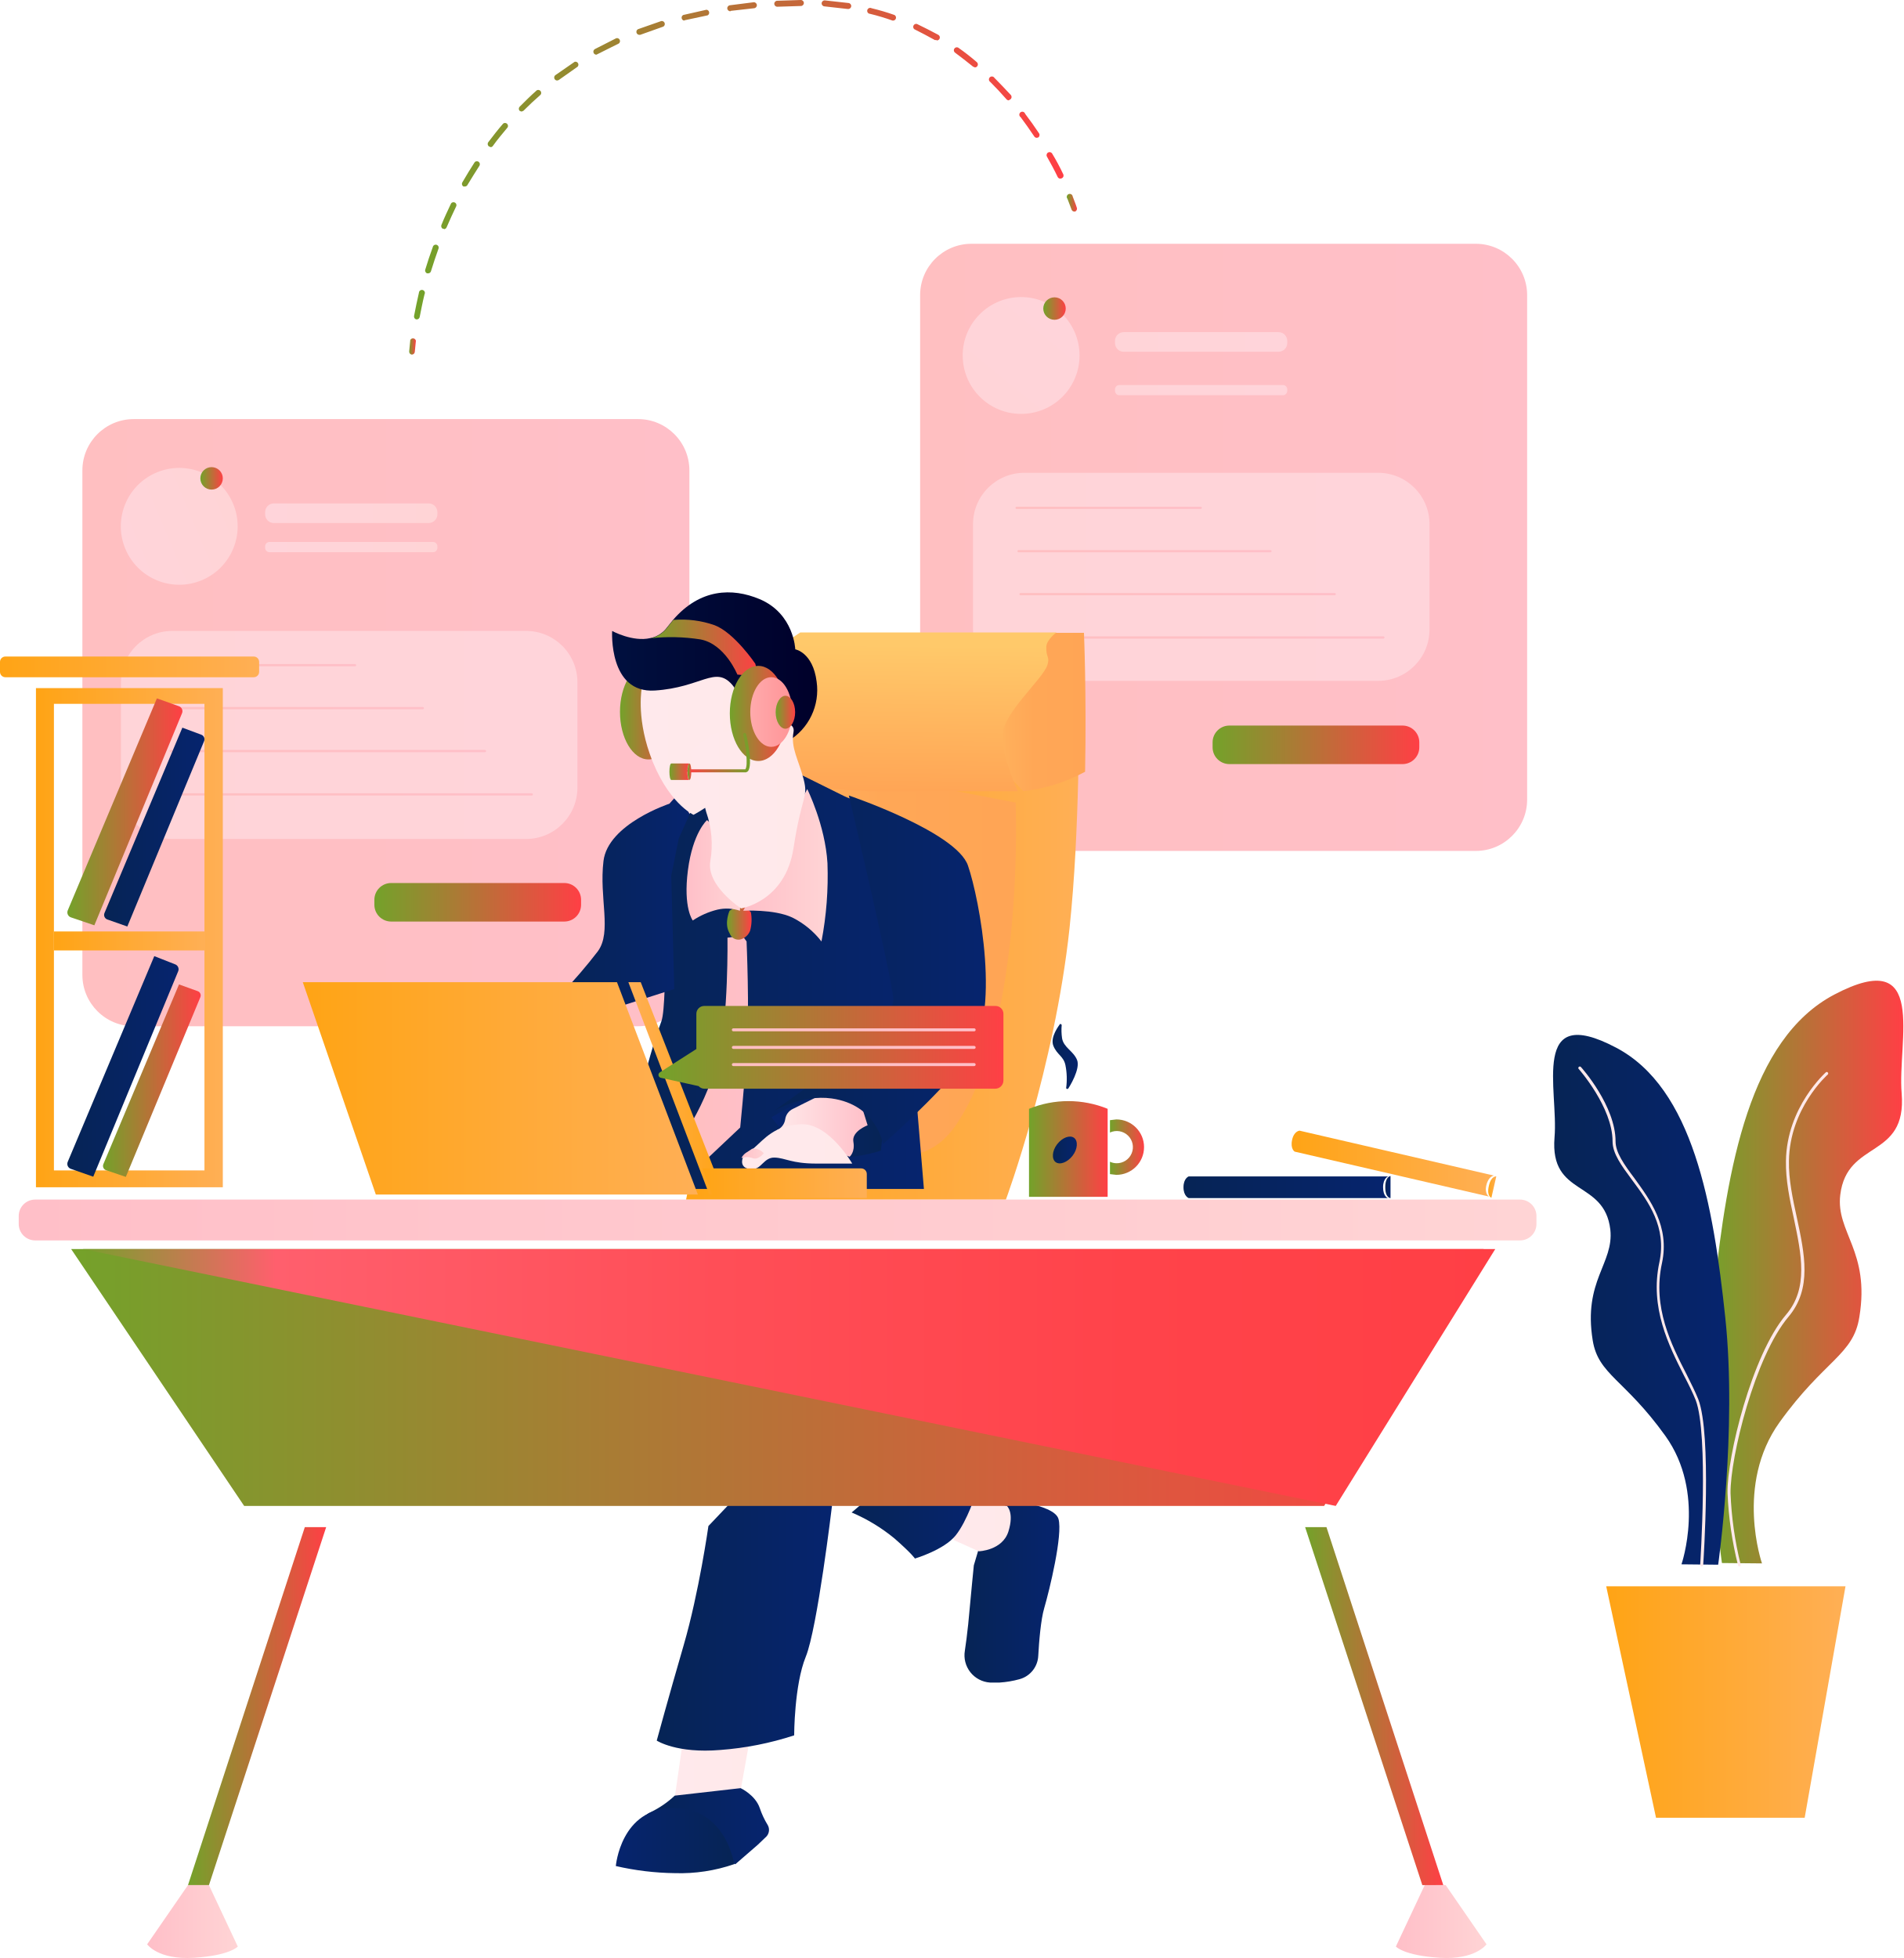
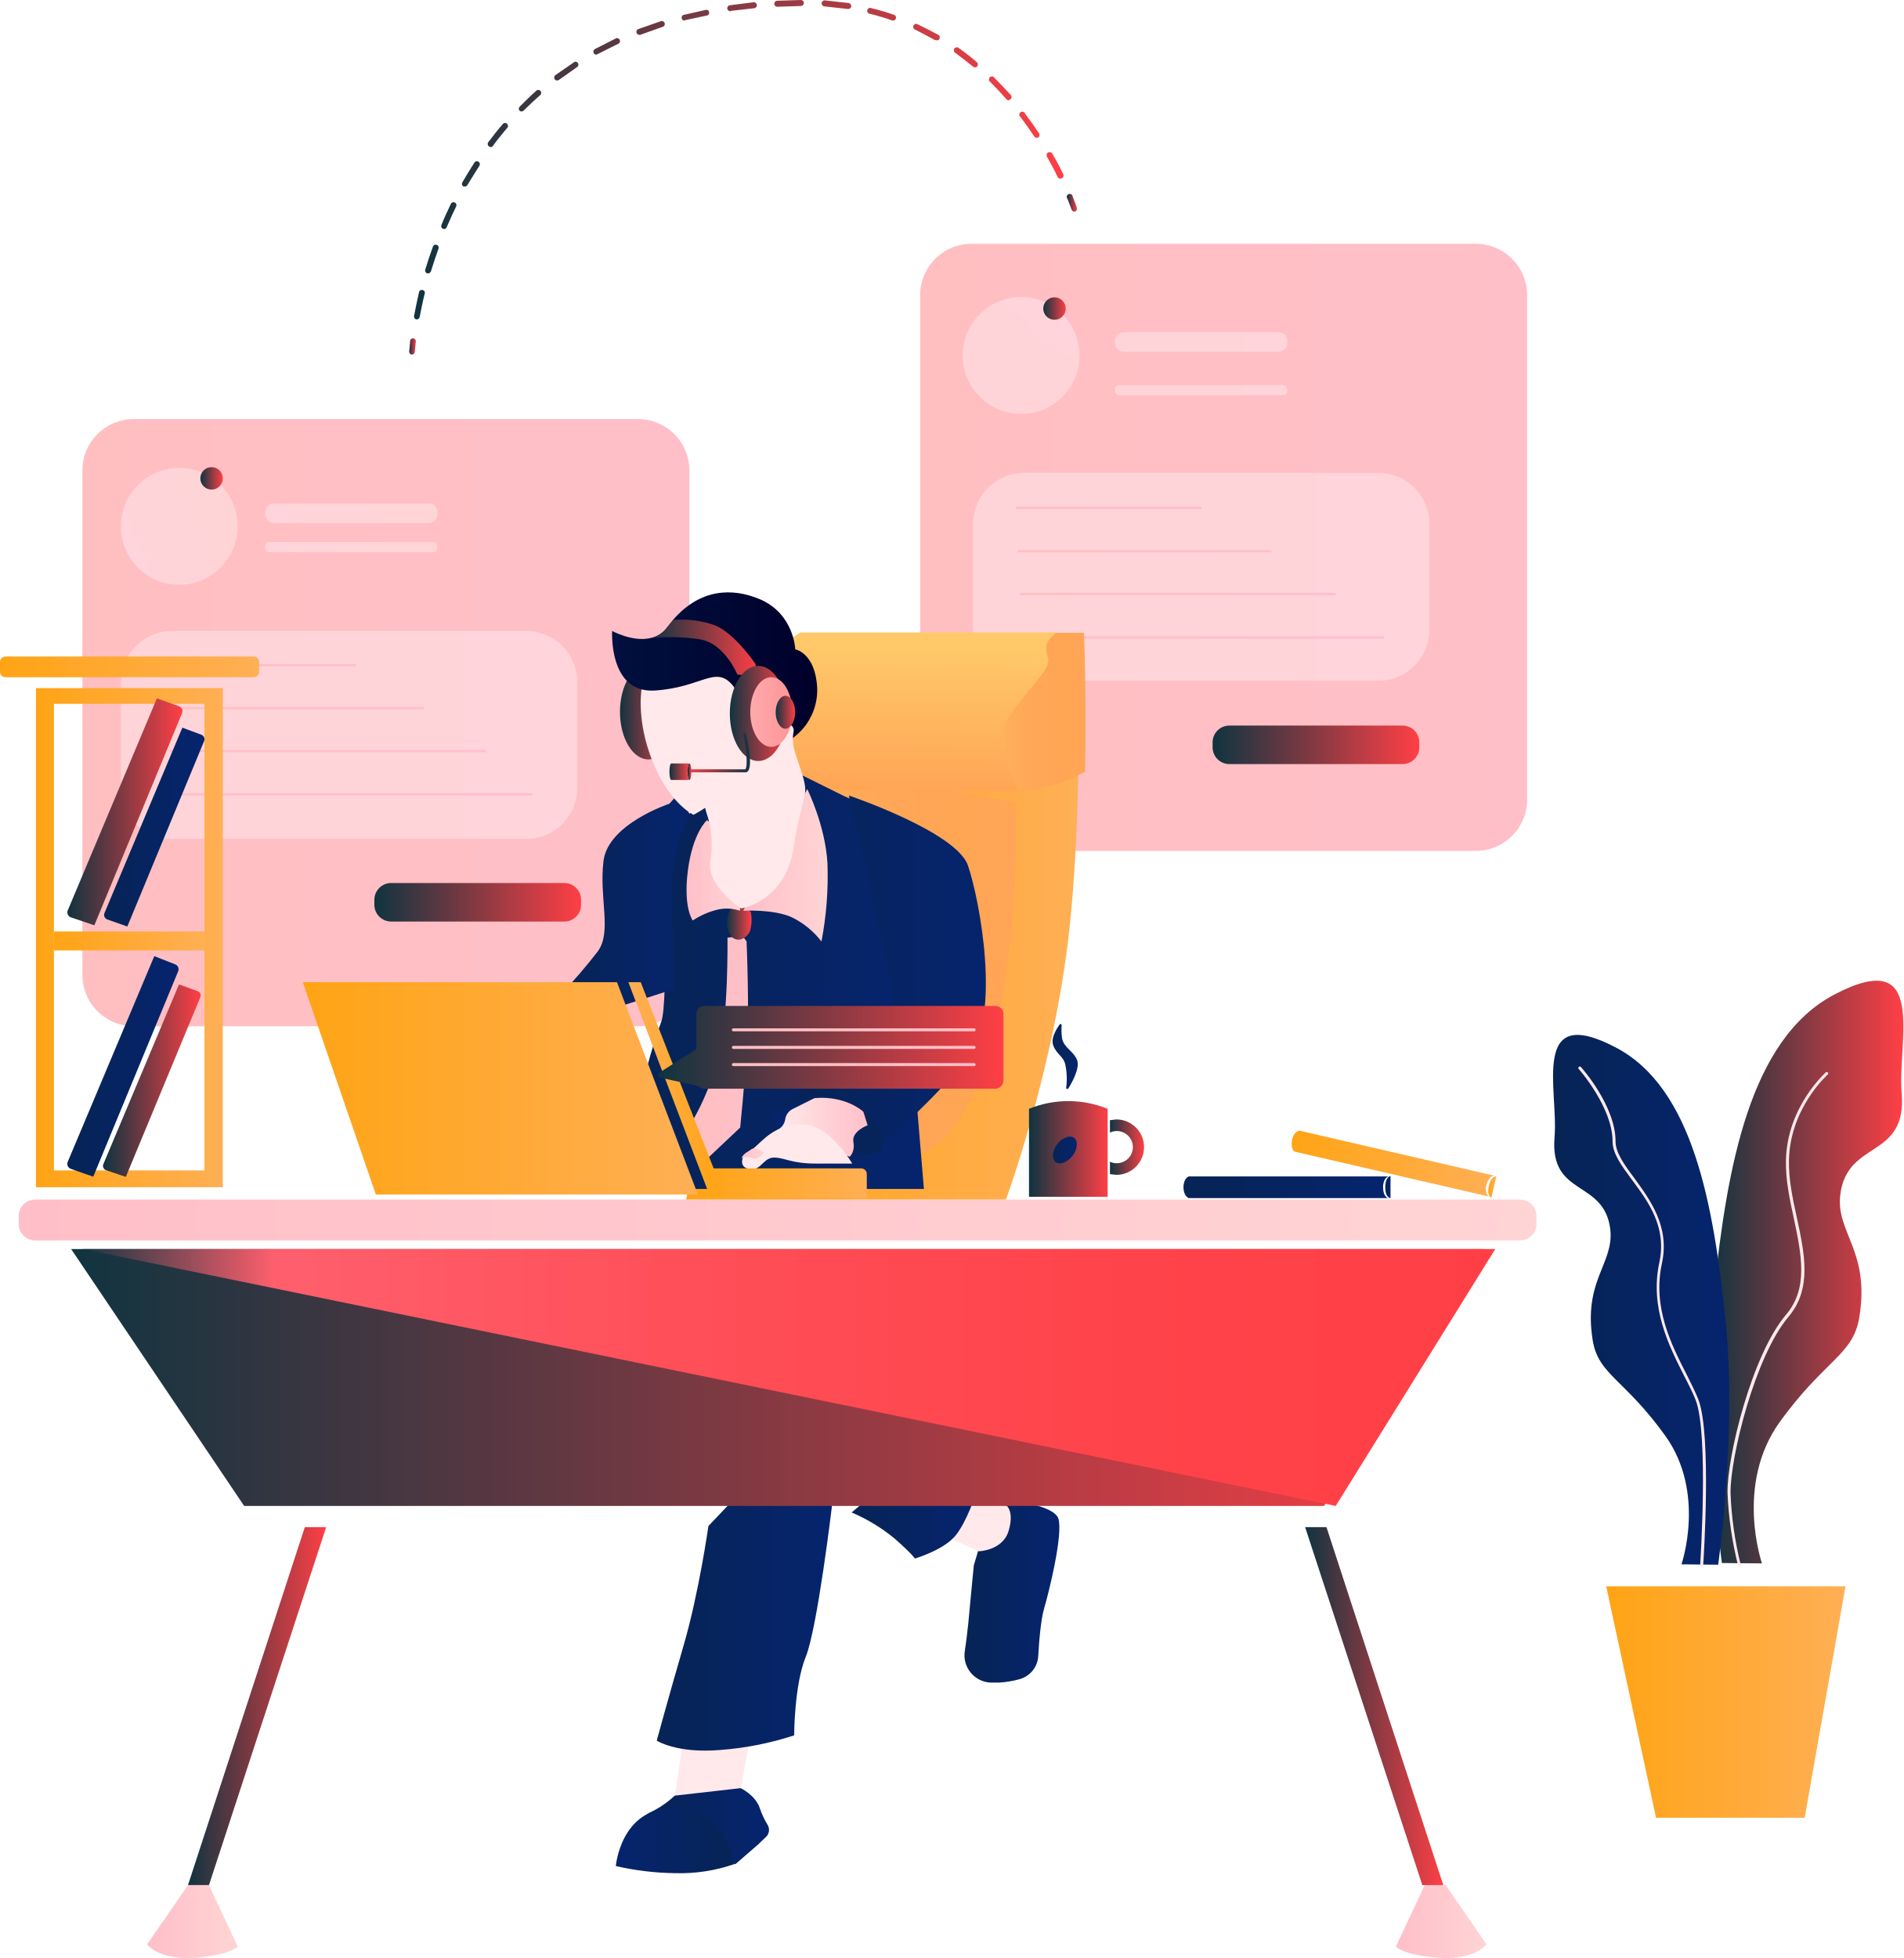
<svg xmlns="http://www.w3.org/2000/svg" xmlns:xlink="http://www.w3.org/1999/xlink" id="Group_1812" data-name="Group 1812" width="566.949" height="583.241" viewBox="0 0 566.949 583.241">
  <defs>
    <linearGradient id="linear-gradient" y1="0.5" x2="1" y2="0.5" gradientUnits="objectBoundingBox">
      <stop offset="0" stop-color="#ffbfc1" />
      <stop offset="1" stop-color="#ffbfc8" />
    </linearGradient>
    <linearGradient id="linear-gradient-2" y1="0.499" x2="1" y2="0.499" gradientUnits="objectBoundingBox">
      <stop offset="0" stop-color="#ffd4d8" />
      <stop offset="1" stop-color="#ffd4da" />
    </linearGradient>
    <linearGradient id="linear-gradient-3" x1="0.001" y1="0.501" x2="1" y2="0.501" gradientUnits="objectBoundingBox">
      <stop offset="0" stop-color="#ffd4da" />
      <stop offset="1" stop-color="#ffd4d6" />
    </linearGradient>
    <linearGradient id="linear-gradient-4" x1="0" y1="0.504" x2="1" y2="0.504" xlink:href="#linear-gradient-3" />
    <linearGradient id="linear-gradient-5" y1="0.497" x2="1" y2="0.497" gradientUnits="objectBoundingBox">
-       <stop offset="0" stop-color="#73A22A" />
+       <stop offset="0" stop-color="#0F3440" />
      <stop offset="1" stop-color="#ff3f45" />
    </linearGradient>
    <linearGradient id="linear-gradient-6" x1="0" y1="0.498" x2="1" y2="0.498" xlink:href="#linear-gradient-3" />
    <linearGradient id="linear-gradient-7" x1="-0.001" y1="0.433" x2="0.999" y2="0.433" xlink:href="#linear-gradient" />
    <linearGradient id="linear-gradient-8" x1="-0.001" y1="0.5" x2="0.999" y2="0.5" xlink:href="#linear-gradient" />
    <linearGradient id="linear-gradient-9" x1="0" y1="0.583" x2="1" y2="0.583" xlink:href="#linear-gradient" />
    <linearGradient id="linear-gradient-10" x1="0" y1="0.5" x2="1" y2="0.5" xlink:href="#linear-gradient" />
    <linearGradient id="linear-gradient-11" x1="0.008" y1="0.503" x2="1.003" y2="0.503" xlink:href="#linear-gradient-5" />
    <linearGradient id="linear-gradient-12" x1="0" y1="0.5" x2="1" y2="0.5" xlink:href="#linear-gradient" />
    <linearGradient id="linear-gradient-13" x1="0" y1="0.501" x2="1" y2="0.501" xlink:href="#linear-gradient-2" />
    <linearGradient id="linear-gradient-14" x1="0.001" y1="0.5" x2="1" y2="0.5" xlink:href="#linear-gradient-2" />
    <linearGradient id="linear-gradient-15" x1="0" y1="0.5" x2="1" y2="0.5" xlink:href="#linear-gradient-2" />
    <linearGradient id="linear-gradient-16" x1="0" y1="0.503" x2="1" y2="0.503" xlink:href="#linear-gradient-5" />
    <linearGradient id="linear-gradient-17" x1="0" y1="0.491" x2="1" y2="0.491" xlink:href="#linear-gradient-2" />
    <linearGradient id="linear-gradient-18" x1="0" y1="0.55" x2="0.999" y2="0.55" xlink:href="#linear-gradient" />
    <linearGradient id="linear-gradient-19" x1="0" y1="0.467" x2="0.999" y2="0.467" xlink:href="#linear-gradient" />
    <linearGradient id="linear-gradient-20" x1="0" y1="0.55" x2="1" y2="0.55" xlink:href="#linear-gradient" />
    <linearGradient id="linear-gradient-21" x1="0" y1="0.45" x2="0.999" y2="0.45" xlink:href="#linear-gradient" />
    <linearGradient id="linear-gradient-22" x1="0.01" y1="0.5" x2="1.007" y2="0.5" xlink:href="#linear-gradient-5" />
    <linearGradient id="linear-gradient-23" x1="0.035" y1="0.517" x2="1.004" y2="0.517" xlink:href="#linear-gradient-5" />
    <linearGradient id="linear-gradient-24" x1="0" y1="0.5" x2="1" y2="0.5" xlink:href="#linear-gradient-5" />
    <linearGradient id="linear-gradient-25" x1="-0.039" y1="0.468" x2="1" y2="0.468" xlink:href="#linear-gradient-5" />
    <linearGradient id="linear-gradient-26" y1="0.501" x2="0.994" y2="0.501" gradientUnits="objectBoundingBox">
      <stop offset="0" stop-color="#062455" />
      <stop offset="1" stop-color="#06246e" />
    </linearGradient>
    <linearGradient id="linear-gradient-27" x1="-0.005" y1="0.494" x2="0.99" y2="0.494" gradientUnits="objectBoundingBox">
      <stop offset="0" stop-color="#ffe9ec" />
      <stop offset="1" stop-color="#ffe9ea" />
    </linearGradient>
    <linearGradient id="linear-gradient-28" x1="0.004" y1="0.5" x2="1.002" y2="0.5" xlink:href="#linear-gradient-27" />
    <linearGradient id="linear-gradient-29" x1="0.001" y1="0.501" x2="1" y2="0.501" xlink:href="#linear-gradient-26" />
    <linearGradient id="linear-gradient-30" y1="0.5" x2="1" y2="0.5" gradientUnits="objectBoundingBox">
      <stop offset="0" stop-color="#ffa415" />
      <stop offset="1" stop-color="#ffaf55" />
    </linearGradient>
    <linearGradient id="linear-gradient-31" y1="0.5" x2="1" y2="0.5" gradientUnits="objectBoundingBox">
      <stop offset="0" stop-color="#ffc96a" />
      <stop offset="0.11" stop-color="#ffbd63" />
      <stop offset="0.3" stop-color="#ffaf5b" />
      <stop offset="0.54" stop-color="#ffa756" />
      <stop offset="1" stop-color="#ffa555" />
    </linearGradient>
    <linearGradient id="linear-gradient-32" x1="-0.001" y1="0.501" x2="1" y2="0.501" xlink:href="#linear-gradient-31" />
    <linearGradient id="linear-gradient-33" x1="0.5" y1="0.08" x2="0.48" y2="1" gradientUnits="objectBoundingBox">
      <stop offset="0" stop-color="#ffc96a" />
      <stop offset="1" stop-color="#ffa555" />
    </linearGradient>
    <linearGradient id="linear-gradient-34" x1="0" y1="0.5" x2="0.999" y2="0.5" xlink:href="#linear-gradient-26" />
    <linearGradient id="linear-gradient-35" x1="0.001" y1="0.501" x2="1" y2="0.501" gradientUnits="objectBoundingBox">
      <stop offset="0" stop-color="#06246e" />
      <stop offset="1" stop-color="#062455" />
    </linearGradient>
    <linearGradient id="linear-gradient-36" x1="0.001" y1="0.498" x2="1.004" y2="0.498" xlink:href="#linear-gradient-26" />
    <linearGradient id="linear-gradient-37" x1="-0.001" y1="0.498" x2="1.003" y2="0.498" xlink:href="#linear-gradient-5" />
    <linearGradient id="linear-gradient-38" x1="0" y1="0.501" x2="1.003" y2="0.501" xlink:href="#linear-gradient-27" />
    <linearGradient id="linear-gradient-39" y1="0.501" x2="1.001" y2="0.501" gradientUnits="objectBoundingBox">
      <stop offset="0" stop-color="#00103f" />
      <stop offset="1" stop-color="#00002a" />
    </linearGradient>
    <linearGradient id="linear-gradient-40" x1="0.002" y1="0.499" x2="1.002" y2="0.499" xlink:href="#linear-gradient" />
    <linearGradient id="linear-gradient-41" x1="-0.007" y1="0.517" x2="0.997" y2="0.517" xlink:href="#linear-gradient-5" />
    <linearGradient id="linear-gradient-42" x1="-0.005" y1="0.5" x2="1.001" y2="0.5" gradientUnits="objectBoundingBox">
      <stop offset="0" stop-color="#ffbfc8" />
      <stop offset="1" stop-color="#ffd4d5" />
    </linearGradient>
    <linearGradient id="linear-gradient-43" x1="-0.004" y1="0.499" x2="0.999" y2="0.499" xlink:href="#linear-gradient-42" />
    <linearGradient id="linear-gradient-44" x1="0.003" y1="0.499" x2="1.002" y2="0.499" xlink:href="#linear-gradient-27" />
    <linearGradient id="linear-gradient-45" x1="0.001" y1="0.49" x2="0.999" y2="0.49" gradientUnits="objectBoundingBox">
      <stop offset="0" stop-color="#ffe9ea" />
      <stop offset="1" stop-color="#ffbfc8" />
    </linearGradient>
    <linearGradient id="linear-gradient-46" x1="0.003" y1="0.496" x2="1.001" y2="0.496" xlink:href="#linear-gradient-5" />
    <linearGradient id="linear-gradient-47" x1="-0.002" y1="0.5" x2="0.997" y2="0.5" xlink:href="#linear-gradient-26" />
    <linearGradient id="linear-gradient-48" x1="0" y1="0.495" x2="0.998" y2="0.495" xlink:href="#linear-gradient-26" />
    <linearGradient id="linear-gradient-49" x1="0.001" y1="0.499" x2="1.004" y2="0.499" xlink:href="#linear-gradient-5" />
    <linearGradient id="linear-gradient-50" x1="0.002" y1="0.497" x2="1.002" y2="0.497" gradientUnits="objectBoundingBox">
      <stop offset="0" stop-color="#ffaaac" />
      <stop offset="1" stop-color="#ff9497" />
    </linearGradient>
    <linearGradient id="linear-gradient-51" x1="0.002" y1="0.494" x2="1.01" y2="0.494" xlink:href="#linear-gradient-5" />
    <linearGradient id="linear-gradient-52" x1="0.003" y1="0.49" x2="0.994" y2="0.49" gradientUnits="objectBoundingBox">
      <stop offset="0" stop-color="#ff3f45" />
-       <stop offset="1" stop-color="#73A22A" />
+       <stop offset="1" stop-color="#0F3440" />
    </linearGradient>
    <linearGradient id="linear-gradient-53" x1="-0.002" y1="0.509" x2="0.994" y2="0.509" xlink:href="#linear-gradient-5" />
    <linearGradient id="linear-gradient-54" x1="0.11" y1="0.509" x2="1.04" y2="0.509" xlink:href="#linear-gradient-5" />
    <linearGradient id="linear-gradient-55" x1="-0.001" y1="0.5" x2="1.001" y2="0.5" xlink:href="#linear-gradient-26" />
    <linearGradient id="linear-gradient-56" x1="0.001" y1="0.507" x2="1" y2="0.507" xlink:href="#linear-gradient-27" />
    <linearGradient id="linear-gradient-57" x1="-0.003" y1="0.506" x2="0.995" y2="0.506" xlink:href="#linear-gradient-42" />
    <linearGradient id="linear-gradient-58" x1="0" y1="0.502" x2="0.998" y2="0.502" xlink:href="#linear-gradient-35" />
    <linearGradient id="linear-gradient-59" x1="0" y1="0.496" x2="1" y2="0.496" xlink:href="#linear-gradient-42" />
    <linearGradient id="linear-gradient-60" x1="0" y1="0.499" x2="1" y2="0.499" xlink:href="#linear-gradient-5" />
    <linearGradient id="linear-gradient-61" x1="-0.001" y1="0.5" x2="1.001" y2="0.5" xlink:href="#linear-gradient-5" />
    <linearGradient id="linear-gradient-62" x1="0" y1="0.498" x2="1" y2="0.498" xlink:href="#linear-gradient-42" />
    <linearGradient id="linear-gradient-63" x1="-0.001" y1="0.5" x2="1" y2="0.5" xlink:href="#linear-gradient-5" />
    <linearGradient id="linear-gradient-65" x1="0" y1="0.5" x2="1" y2="0.5" xlink:href="#linear-gradient-30" />
    <linearGradient id="linear-gradient-66" y1="0.5" x2="0.998" y2="0.5" gradientUnits="objectBoundingBox">
      <stop offset="0" stop-color="#ffaf55" />
      <stop offset="1" stop-color="#ffa415" />
    </linearGradient>
    <linearGradient id="linear-gradient-67" x1="0" y1="0.497" x2="0.999" y2="0.497" xlink:href="#linear-gradient-30" />
    <linearGradient id="linear-gradient-68" x1="0.003" y1="0.5" x2="1.001" y2="0.5" xlink:href="#linear-gradient-5" />
    <linearGradient id="linear-gradient-69" x1="0.003" y1="0.499" x2="1.002" y2="0.499" xlink:href="#linear-gradient-5" />
    <linearGradient id="linear-gradient-70" x1="0.001" y1="0.492" x2="1.004" y2="0.492" xlink:href="#linear-gradient-26" />
    <linearGradient id="linear-gradient-71" x1="0.057" y1="0.5" x2="1.036" y2="0.5" xlink:href="#linear-gradient-26" />
    <linearGradient id="linear-gradient-72" x1="0" y1="0.491" x2="0.999" y2="0.491" xlink:href="#linear-gradient-26" />
    <linearGradient id="linear-gradient-73" x1="-0.024" y1="0.488" x2="0.981" y2="0.488" xlink:href="#linear-gradient-30" />
    <linearGradient id="linear-gradient-74" x1="0.001" y1="0.498" x2="1.001" y2="0.498" xlink:href="#linear-gradient-30" />
    <linearGradient id="linear-gradient-75" x1="0.001" y1="0.5" x2="1.001" y2="0.5" xlink:href="#linear-gradient-30" />
    <linearGradient id="linear-gradient-76" x1="0.001" y1="0.507" x2="1.001" y2="0.507" xlink:href="#linear-gradient-30" />
    <linearGradient id="linear-gradient-77" x1="0" y1="0.508" x2="1" y2="0.508" xlink:href="#linear-gradient-30" />
    <linearGradient id="linear-gradient-78" x1="0" y1="0.5" x2="0.999" y2="0.5" xlink:href="#linear-gradient-5" />
    <linearGradient id="linear-gradient-79" x1="0" y1="0.499" x2="1.002" y2="0.499" xlink:href="#linear-gradient-26" />
    <linearGradient id="linear-gradient-80" x1="0.001" y1="0.5" x2="1.003" y2="0.5" xlink:href="#linear-gradient-26" />
    <linearGradient id="linear-gradient-81" x1="0" y1="0.501" x2="0.998" y2="0.501" xlink:href="#linear-gradient-5" />
    <linearGradient id="linear-gradient-82" x1="0" y1="0.5" x2="1" y2="0.5" xlink:href="#linear-gradient-30" />
    <linearGradient id="linear-gradient-83" x1="-0.002" y1="0.5" x2="0.998" y2="0.5" xlink:href="#linear-gradient-5" />
    <linearGradient id="linear-gradient-84" x1="0.001" y1="0.499" x2="1" y2="0.499" xlink:href="#linear-gradient-26" />
    <linearGradient id="linear-gradient-85" x1="0.002" y1="0.5" x2="1.001" y2="0.5" xlink:href="#linear-gradient-27" />
    <linearGradient id="linear-gradient-86" x1="-0.003" y1="0.499" x2="1" y2="0.499" xlink:href="#linear-gradient-27" />
    <linearGradient id="linear-gradient-87" x1="0.001" y1="0.501" x2="1" y2="0.501" xlink:href="#linear-gradient-5" />
    <linearGradient id="linear-gradient-88" x1="0" y1="0.55" x2="0.999" y2="0.55" xlink:href="#linear-gradient" />
    <linearGradient id="linear-gradient-89" x1="0" y1="0.45" x2="0.999" y2="0.45" xlink:href="#linear-gradient" />
    <linearGradient id="linear-gradient-90" x1="0" y1="0.475" x2="0.999" y2="0.475" xlink:href="#linear-gradient" />
    <linearGradient id="linear-gradient-91" x1="-0.018" y1="0.502" x2="0.999" y2="0.502" xlink:href="#linear-gradient-26" />
    <linearGradient id="linear-gradient-92" y1="0.499" x2="1" y2="0.499" gradientUnits="objectBoundingBox">
-       <stop offset="0" stop-color="#73A22A" />
+       <stop offset="0" stop-color="#0F3440" />
      <stop offset="0.14" stop-color="#ff5f6d" />
      <stop offset="0.45" stop-color="#ff4e57" />
      <stop offset="0.74" stop-color="#ff434a" />
      <stop offset="1" stop-color="#ff3f45" />
    </linearGradient>
  </defs>
  <rect id="Rectangle_40" data-name="Rectangle 40" width="180.811" height="180.856" rx="15.3" transform="translate(24.539 124.835)" fill="url(#linear-gradient)" />
  <rect id="Rectangle_41" data-name="Rectangle 41" width="135.971" height="61.973" rx="15.3" transform="translate(36.028 187.938)" fill="url(#linear-gradient-2)" />
  <circle id="Ellipse_23" data-name="Ellipse 23" cx="17.401" cy="17.401" r="17.401" transform="translate(30.622 147.444) rotate(-22.7)" fill="url(#linear-gradient-3)" />
  <rect id="Rectangle_42" data-name="Rectangle 42" width="51.31" height="5.845" rx="2.6" transform="translate(78.973 149.957)" fill="url(#linear-gradient-4)" />
  <rect id="Rectangle_43" data-name="Rectangle 43" width="61.572" height="11.478" rx="5" transform="translate(111.514 263.03)" fill="url(#linear-gradient-5)" />
  <rect id="Rectangle_44" data-name="Rectangle 44" width="51.31" height="3.045" rx="1.3" transform="translate(78.973 161.441)" fill="url(#linear-gradient-6)" />
  <path id="Path_9789" data-name="Path 9789" d="M100.514,170.769H45.635a.335.335,0,1,1,0-.669h54.879a.335.335,0,1,1,0,.669Z" transform="translate(5.229 27.712)" fill="url(#linear-gradient-7)" />
  <path id="Path_9790" data-name="Path 9790" d="M120.592,181.769H45.635a.335.335,0,0,1,0-.669H120.7a.335.335,0,1,1,0,.669Z" transform="translate(5.229 29.504)" fill="url(#linear-gradient-8)" />
  <path id="Path_9791" data-name="Path 9791" d="M139.219,192.769H45.635a.335.335,0,1,1,0-.669h93.585a.335.335,0,1,1,0,.669Z" transform="translate(5.229 31.296)" fill="url(#linear-gradient-9)" />
  <path id="Path_9792" data-name="Path 9792" d="M153.162,203.869H45.635a.335.335,0,1,1,0-.669H153.162a.335.335,0,1,1,0,.669Z" transform="translate(5.229 33.104)" fill="url(#linear-gradient-10)" />
  <path id="Path_9793" data-name="Path 9793" d="M60.193,122.946a3.346,3.346,0,1,1-3.346-3.346,3.346,3.346,0,0,1,3.346,3.346Z" transform="translate(6.176 19.546)" fill="url(#linear-gradient-11)" />
  <rect id="Rectangle_45" data-name="Rectangle 45" width="180.811" height="180.856" rx="15.3" transform="translate(274.077 72.615)" fill="url(#linear-gradient-12)" />
  <rect id="Rectangle_46" data-name="Rectangle 46" width="135.971" height="61.973" rx="15.3" transform="translate(289.835 140.836)" fill="url(#linear-gradient-13)" />
  <circle id="Ellipse_24" data-name="Ellipse 24" cx="17.401" cy="17.401" r="17.401" transform="translate(279.669 108.29) rotate(-50.6)" fill="url(#linear-gradient-14)" />
  <rect id="Rectangle_47" data-name="Rectangle 47" width="51.31" height="5.845" rx="2.6" transform="translate(332.122 98.939)" fill="url(#linear-gradient-15)" />
  <rect id="Rectangle_48" data-name="Rectangle 48" width="61.572" height="11.478" rx="5" transform="translate(361.194 216.127)" fill="url(#linear-gradient-16)" />
  <rect id="Rectangle_49" data-name="Rectangle 49" width="51.31" height="3.045" rx="1.3" transform="translate(332.122 114.683)" fill="url(#linear-gradient-17)" />
  <path id="Path_9794" data-name="Path 9794" d="M314.114,130.469H259.235a.335.335,0,0,1,0-.669h54.879a.335.335,0,0,1,0,.669Z" transform="translate(43.561 21.146)" fill="url(#linear-gradient-18)" />
  <path id="Path_9795" data-name="Path 9795" d="M334.3,141.569H259.235a.335.335,0,0,1,0-.669H334.3a.335.335,0,0,1,0,.669Z" transform="translate(44.15 22.955)" fill="url(#linear-gradient-19)" />
  <path id="Path_9796" data-name="Path 9796" d="M352.819,152.569H259.235a.335.335,0,0,1,0-.669h93.585a.335.335,0,1,1,0,.669Z" transform="translate(44.738 24.747)" fill="url(#linear-gradient-20)" />
  <path id="Path_9797" data-name="Path 9797" d="M366.762,163.669H259.235a.335.335,0,0,1,0-.669H366.874a.335.335,0,0,1,0,.669Z" transform="translate(45.217 26.555)" fill="url(#linear-gradient-21)" />
  <path id="Path_9798" data-name="Path 9798" d="M273.793,82.746a3.346,3.346,0,1,1-3.346-3.346,3.346,3.346,0,0,1,3.346,3.346Z" transform="translate(43.657 9.165)" fill="url(#linear-gradient-22)" />
  <g id="Group_1810" data-name="Group 1810" transform="translate(121.878)">
    <path id="Path_9799" data-name="Path 9799" d="M280.23,57.045a.892.892,0,0,1-.781-.558s-.446-1.227-1.227-3.235a.892.892,0,1,1,1.562-.669c.781,2.008,1.227,3.235,1.227,3.346a.892.892,0,0,1-.558,1.115Z" transform="translate(-82.13 5.976)" fill="url(#linear-gradient-23)" />
    <path id="Path_9800" data-name="Path 9800" d="M104.482,95.146h-.112a.892.892,0,0,1-.669-1c.446-2.231.892-4.573,1.45-6.916a.892.892,0,1,1,1.673.446c-.558,2.231-1,4.573-1.45,6.8a.892.892,0,0,1-.892.669Zm3.346-13.72h-.223a.892.892,0,0,1-.558-1.115c.669-2.231,1.45-4.573,2.231-6.693a.892.892,0,1,1,1.673.558c-.781,2.231-1.562,4.462-2.231,6.693a.892.892,0,0,1-.892.558Zm4.8-13.274h-.335a.892.892,0,0,1-.446-1.115c.892-2.231,1.9-4.35,2.9-6.47a.892.892,0,0,1,1.562.781c-1,2.119-2.008,4.239-2.9,6.358a.892.892,0,0,1-.781.558Zm6.246-12.6h-.446a.892.892,0,0,1-.335-1.227q1.84-3.179,3.681-6.023a.892.892,0,0,1,1.45,1c-1.227,1.9-2.454,3.9-3.681,5.912A.892.892,0,0,1,118.871,55.548Zm177.354-2.342a.892.892,0,0,1-.781-.446c-1-2.119-2.119-4.127-3.235-6.135a.9.9,0,0,1,1.562-.892,67.191,67.191,0,0,1,3.346,6.246.892.892,0,0,1-.446,1.115Zm-169.657-9.37-.558-.223a.892.892,0,0,1-.223-1.227c1.45-1.9,2.9-3.792,4.462-5.577a.892.892,0,0,1,1.339,1.115c-1.45,1.785-3.012,3.569-4.35,5.466a.892.892,0,0,1-.669.446ZM289.2,41.048a.892.892,0,0,1-.781-.446q-2.008-3.012-4.016-5.689a.892.892,0,1,1,1.339-1c1.45,1.9,2.789,3.792,4.127,5.8a.892.892,0,0,1-.223,1.227ZM135.714,33.24l-.558-.223a.892.892,0,0,1,0-1.227c1.673-1.673,3.346-3.346,5.131-4.908A.892.892,0,0,1,141.4,28.22c-1.785,1.562-3.458,3.123-5.131,4.8Zm145.118-3.346a.892.892,0,0,1-.669-.335c-1.562-1.785-3.123-3.458-4.8-5.131a.892.892,0,1,1,1.227-1.227c1.673,1.673,3.235,3.346,4.908,5.131a.892.892,0,0,1-.112,1.227ZM146.311,23.982a.892.892,0,0,1-.558-1.562l5.8-4.016a.892.892,0,0,1,.892,1.45l-5.689,4.016Zm124.482-3.9-.558-.223c-1.785-1.45-3.681-2.9-5.466-4.239a.892.892,0,0,1,1-1.45,68.249,68.249,0,0,1,5.577,4.35.892.892,0,0,1-.558,1.562Zm-112.77-3.792a.892.892,0,0,1-.446-1.673l6.358-3.235a.892.892,0,0,1,.781,1.562l-6.246,3.123ZM259.3,11.935h-.446C256.85,10.82,254.73,9.7,252.723,8.7a.892.892,0,0,1,.781-1.562c2.119,1,4.239,2.119,6.358,3.235a.892.892,0,0,1-.446,1.673Zm-88.565-1.562A.892.892,0,0,1,170.4,8.7L177.1,6.358a.892.892,0,1,1,.558,1.673l-6.581,2.342Zm13.385-4.239a.892.892,0,0,1-.223-1.673L190.816,2.9a.892.892,0,0,1,.335,1.673l-6.8,1.45Zm62.464,0h-.335a66.272,66.272,0,0,0-6.693-2.008.892.892,0,1,1,.446-1.673,68.371,68.371,0,0,1,6.8,2.008.892.892,0,0,1-.335,1.673ZM197.955,3.346a.894.894,0,1,1-.112-1.785l7.027-.892a.894.894,0,1,1,.112,1.785l-6.916.781Zm35.025-.669h-.112L225.952,1.9a.894.894,0,1,1,.112-1.785l7.027.781a.894.894,0,1,1-.112,1.785ZM211.9,2.008a.892.892,0,0,1,0-1.785L218.925,0a.892.892,0,0,1,0,1.785Z" transform="translate(-102.251)" fill="url(#linear-gradient-24)" />
    <path id="Path_9801" data-name="Path 9801" d="M103.181,95.2h0a.892.892,0,0,1-.781-.892s.112-1.339.335-3.458a.892.892,0,0,1,1.673.223c-.223,2.119-.335,3.346-.335,3.346a.892.892,0,0,1-.892.781Z" transform="translate(-102.4 10.43)" fill="url(#linear-gradient-25)" />
  </g>
  <path id="Path_9802" data-name="Path 9802" d="M249.289,398.743s-.892,8.923-1.673,17.512c-.335,3.123-.669,5.8-1,7.92a8.143,8.143,0,0,0,7.473,9.481h2.9a29.228,29.228,0,0,0,5.912-1,7.585,7.585,0,0,0,5.577-6.916c.223-4.239.781-10.931,1.785-14.277,1.562-5.354,5.577-21.862,4.239-26.547S256.651,379,256.651,379l-3.123,5.466Z" transform="translate(40.785 67.535)" fill="url(#linear-gradient-26)" />
  <path id="Path_9803" data-name="Path 9803" d="M244.069,395.781l7.473,3.346s7.027-.223,8.812-5.912-.446-7.585-.446-7.585l-8.923-2.231-7.585,1.115Z" transform="translate(40.027 62.966)" fill="url(#linear-gradient-27)" />
  <path id="Path_9804" data-name="Path 9804" d="M174.608,446.4,172.6,460.347s1.785,4.016,9.147,3.681,10.039-3.235,10.039-3.235l3.458-19.3L183.2,439.6Z" transform="translate(28.465 74.531)" fill="url(#linear-gradient-28)" />
  <path id="Path_9805" data-name="Path 9805" d="M191.816,478.843l6.693-5.8,2.565-2.454a2.9,2.9,0,0,0,.335-3.458,24.427,24.427,0,0,1-2.342-5.019c-1.339-3.9-5.689-5.912-5.689-5.912l-19.632,2.231a28.667,28.667,0,0,1-7.139,4.908c-3.346,1.339-3.012,6.246-2.9,6.246s13.943,6.246,13.943,6.246Z" transform="translate(27.236 76.447)" fill="url(#linear-gradient-29)" />
  <path id="Path_9806" data-name="Path 9806" d="M290.586,202.882c-.335,13.72-1,29.224-2.565,44.06-4.462,41.606-18.962,80.869-18.962,80.869H173.8L202.578,184.7h0l4.685-23.2h82.988S291.032,179.57,290.586,202.882Z" transform="translate(30.562 29.542)" fill="url(#linear-gradient-30)" />
  <path id="Path_9807" data-name="Path 9807" d="M270.881,204.9s2.789,65.7-17.624,95.816c-15.616,22.978-39.486-4.908-39.486-4.908L184.1,250.637l9.816-37.925,26.77-17.512Z" transform="translate(31.643 34.175)" fill="url(#linear-gradient-31)" />
  <path id="Path_9808" data-name="Path 9808" d="M281.94,202.882a51.086,51.086,0,0,1-18.4,5.8h0L248.7,193.29V177.674l7.585-16.174h25.32S282.386,179.57,281.94,202.882Z" transform="translate(41.274 27.007)" fill="url(#linear-gradient-32)" />
  <path id="Path_9809" data-name="Path 9809" d="M277.857,165.639c-.112,3.346,1.115,2.9.335,5.466-1.45,4.35-13.385,14.389-13.385,21.082s4.35,15.951,4.573,16.508H225.544s-20.635-.892-21.639-2.231-2.342-11.6-4.016-21.862h0c-1.45-9.37-2.789-18.182-2.789-18.182l7.473-5.019h76.3S277.969,163.519,277.857,165.639Z" transform="translate(33.801 26.992)" fill="url(#linear-gradient-33)" />
  <path id="Path_9810" data-name="Path 9810" d="M211.025,196.2l12.827,6.358c4.127,2.008,14.278,4.239,14.724,8.812l9.035,108.2h-87s-1.45-21.751,8.812-49.971c2.119-5.912-.112-45.733,6.023-58.449S211.025,196.2,211.025,196.2Z" transform="translate(27.596 34.585)" fill="url(#linear-gradient-34)" />
  <path id="Path_9811" data-name="Path 9811" d="M197.1,287.162s5.912,8.812,14.166,11.154,18.4-1.227,18.4-1.227l1.115-9.927-6.47-6.916L216.4,276.9l-14.5,7.473Z" transform="translate(32.716 45.638)" fill="url(#linear-gradient-35)" />
  <path id="Path_9812" data-name="Path 9812" d="M175.524,205.223s-18.293,6.023-19.632,17.066,2.565,21.082-1.673,26.882a150.474,150.474,0,0,1-10.82,12.6l11.154,5.8,22.42-7.139-.892-33.8,2.231-11.043,3.235-7.25-3.235-6.246Z" transform="translate(23.867 34.184)" fill="url(#linear-gradient-36)" />
  <path id="Path_9813" data-name="Path 9813" d="M175.555,183.966c0,7.808-3.792,14.166-8.477,14.166s-8.477-6.358-8.477-14.166,3.792-14.166,8.477-14.166S175.555,176.046,175.555,183.966Z" transform="translate(26.071 28.083)" fill="url(#linear-gradient-37)" />
  <path id="Path_9814" data-name="Path 9814" d="M164.036,176.69s-1.673,8.254,2.342,19.743c5.131,14.612,13.051,18.182,13.051,18.182s12.827-6.693,15.5-14.947.335-12.493.335-12.493l-1.115-9.035-4.462-7.25L176.863,168.1c-.335-.112-7.027,1.115-7.027,1.115Z" transform="translate(27.152 28.098)" fill="url(#linear-gradient-38)" />
  <path id="Path_9815" data-name="Path 9815" d="M208.427,195.484c-4.685,2.565-6.8,2.119-13.385-2.119s1.673-9.035-3.346-14.724-9.147.892-22.978,1.785S156,162.69,156,162.69s6.135,3.346,11.377,2.119h0a8.254,8.254,0,0,0,5.019-3.235l1.785-2.231c8.031-9.258,17.512-9.593,25.766-6.135,10.262,4.35,10.6,14.947,10.6,14.947s5.243.892,6.358,9.593A17.643,17.643,0,0,1,208.427,195.484Z" transform="translate(26.339 25.263)" fill="url(#linear-gradient-39)" />
  <path id="Path_9816" data-name="Path 9816" d="M187.574,238.958s.335,23.87-2.677,35.471a77.3,77.3,0,0,1-7.7,19.074l4.239,11.377,9.927-9.37s1.227-12.158,2.008-23.536-.112-31.9-.112-31.9l-1.227-1.673Z" transform="translate(29.121 40.35)" fill="url(#linear-gradient-40)" />
  <path id="Path_9817" data-name="Path 9817" d="M186.879,233.442s-1.562,3.458-.223,6.246l.558,1.115a2.789,2.789,0,0,0,3.681.892,4.35,4.35,0,0,0,2.119-2.342,12.493,12.493,0,0,0,.223-5.466l-2.789-2.789Z" transform="translate(30.431 37.855)" fill="url(#linear-gradient-41)" />
  <path id="Path_9818" data-name="Path 9818" d="M181.731,209.6s-4.239,3.681-5.689,14.947,1.45,14.947,1.45,14.947a23.09,23.09,0,0,1,7.362-3.235,12.381,12.381,0,0,1,6.693.335l.558-18.4Z" transform="translate(28.864 34.696)" fill="url(#linear-gradient-42)" />
  <path id="Path_9819" data-name="Path 9819" d="M209.074,201.4s5.354,10.708,6.023,22.086a103.846,103.846,0,0,1-1.785,23.312,25.1,25.1,0,0,0-8.7-7.139c-5.466-2.565-14.612-2.008-14.612-2.008Z" transform="translate(31.38 33.643)" fill="url(#linear-gradient-43)" />
  <path id="Path_9820" data-name="Path 9820" d="M181.1,210.973a29.224,29.224,0,0,1,1.227,14.5c-1.339,7.362,9.147,14.166,9.147,14.166s13.162-2.008,15.616-17.958,4.462-14.835,3.012-20.524-3.9-9.37-3.012-14.054-10.262-2.342-10.262-2.342l-13.831,3.012-6.693,5.019Z" transform="translate(29.274 30.956)" fill="url(#linear-gradient-44)" />
  <path id="Path_9821" data-name="Path 9821" d="M203.4,284.3a4.016,4.016,0,0,0-2.342,3.123,4.239,4.239,0,0,1-2.454,3.235l7.362,2.677,14.278,5.243s1.673-1.339,1.115-4.462,4.239-4.908,4.239-4.908-1.785-5.8-1.9-6.023-10.708-3.681-10.708-3.681Z" transform="translate(32.835 45.987)" fill="url(#linear-gradient-45)" />
  <path id="Path_9822" data-name="Path 9822" d="M198.324,175.454l-6.246-.558s-3.681-9.147-11.043-10.485a56.329,56.329,0,0,0-14.835-.335,8.254,8.254,0,0,0,5.019-3.235L173,158.611a29.671,29.671,0,0,1,12.27,1.562c5.912,2.231,12.158,11.489,12.158,11.489Z" transform="translate(27.562 26.049)" fill="url(#linear-gradient-46)" />
  <path id="Path_9823" data-name="Path 9823" d="M182.893,387.816s-2.789,19.743-7.362,35.471S167.5,451.73,167.5,451.73s5.912,3.9,18.962,2.789a92.585,92.585,0,0,0,21.974-4.35s0-14.947,3.458-23.424,7.808-44.952,7.808-44.952L197.728,372.2Z" transform="translate(28.122 66.751)" fill="url(#linear-gradient-47)" />
  <path id="Path_9824" data-name="Path 9824" d="M217.5,387.931a51.978,51.978,0,0,1,12.716,7.7c5.354,4.685,6.135,6.023,6.135,6.023s8.7-2.565,12.158-6.916,6.023-12.493,6.023-12.493L234.566,379.9l-9.035,1.227Z" transform="translate(36.175 62.598)" fill="url(#linear-gradient-48)" />
  <ellipse id="Ellipse_25" data-name="Ellipse 25" cx="8.477" cy="14.166" rx="8.477" ry="14.166" transform="translate(217.39 198.349)" fill="url(#linear-gradient-49)" />
  <path id="Path_9825" data-name="Path 9825" d="M204.493,183.574c0,5.689-2.789,10.374-6.246,10.374S192,189.262,192,183.574s2.789-10.374,6.246-10.374S204.493,177.773,204.493,183.574Z" transform="translate(31.483 28.523)" fill="url(#linear-gradient-50)" />
  <path id="Path_9826" data-name="Path 9826" d="M204.4,183.008c0,2.677-1.339,4.908-2.9,4.908s-2.9-2.231-2.9-4.908,1.339-4.908,2.9-4.908S204.4,180.219,204.4,183.008Z" transform="translate(32.445 29.156)" fill="url(#linear-gradient-51)" />
  <path id="Path_9827" data-name="Path 9827" d="M192.766,199.313h-16.62a.446.446,0,0,1,0-.892H193.1c.892-1.227.112-6.916-.669-10.262a.46.46,0,0,1,.892-.223c.223.892,2.119,9.147.558,11.043A1.227,1.227,0,0,1,192.766,199.313Z" transform="translate(28.912 30.741)" fill="url(#linear-gradient-52)" />
  <path id="Path_9828" data-name="Path 9828" d="M177.312,200.408h-5.354c-.335,0-.558-1.115-.558-2.454s.223-2.454.558-2.454h5.354c-.223,0-.558,1.115-.558,2.454S176.977,200.408,177.312,200.408Z" transform="translate(28.003 31.921)" fill="url(#linear-gradient-53)" />
  <path id="Path_9829" data-name="Path 9829" d="M177.215,197.954c0,1.339-.223,2.454-.558,2.454s-.558-1.115-.558-2.454.223-2.454.558-2.454S177.215,196.615,177.215,197.954Z" transform="translate(28.696 31.921)" fill="url(#linear-gradient-54)" />
  <path id="Path_9830" data-name="Path 9830" d="M219.509,201.9s32.013,10.82,35.471,20.859,10.039,44.729,0,57.222-25.32,25.766-25.32,25.766-1.785-11.712-15.281-13.608c-8.812-1.227-17.178,3.681-17.178,3.681s36.475-24.986,35.582-33.351S219.509,201.9,219.509,201.9Z" transform="translate(33.343 35.063)" fill="url(#linear-gradient-55)" />
  <path id="Path_9831" data-name="Path 9831" d="M222.4,299.412H211.687c-7.362,0-9.147-1.673-12.381-1.785s-3.9,3.458-6.693,3.458-3.458-1.673-2.789-3.458a4.239,4.239,0,0,1,1.9-1.9l1.338-.892c3.012-2.565,6.246-7.027,14.389-7.139S222.4,299.412,222.4,299.412Z" transform="translate(31.453 47.188)" fill="url(#linear-gradient-56)" />
  <path id="Path_9832" data-name="Path 9832" d="M196.493,295.542s-1.562,2.119-3.346,1.45a4.8,4.8,0,0,0-3.346,0,4.239,4.239,0,0,1,1.9-1.9l1.339-.892A3.9,3.9,0,0,1,196.493,295.542Z" transform="translate(31.022 47.982)" fill="url(#linear-gradient-57)" />
  <path id="Path_9833" data-name="Path 9833" d="M192.548,478.232s-2.342-16.732-18.07-16.732S157.3,478.789,157.3,478.789a82.879,82.879,0,0,0,17.624,2.119A49.412,49.412,0,0,0,192.548,478.232Z" transform="translate(26.134 77.059)" fill="url(#linear-gradient-58)" />
  <rect id="Rectangle_50" data-name="Rectangle 50" width="452.084" height="12.169" rx="4.9" transform="translate(5.577 357.321)" fill="url(#linear-gradient-59)" />
  <path id="Path_9834" data-name="Path 9834" d="M19,317.9l51.533,76.519h321.69L439.741,317.9Z" transform="translate(2.193 54.161)" fill="url(#linear-gradient-60)" />
  <path id="Path_9835" data-name="Path 9835" d="M85,386.5,50.2,493.135h6.246L91.359,386.5Z" transform="translate(5.795 68.401)" fill="url(#linear-gradient-61)" />
  <path id="Path_9836" data-name="Path 9836" d="M51.458,482.1,39.3,499.724s3.235,4.685,13.943,4.016,13.051-3.346,13.051-3.346L57.7,482.1Z" transform="translate(4.536 79.436)" fill="url(#linear-gradient-62)" />
  <path id="Path_9837" data-name="Path 9837" d="M339.558,386.5l34.8,106.635h-6.246L333.2,386.5Z" transform="translate(55.558 68.401)" fill="url(#linear-gradient-63)" />
  <path id="Path_9838" data-name="Path 9838" d="M371.635,482.1l12.158,17.624s-3.235,4.685-13.943,4.016-13.051-3.346-13.051-3.346l8.589-18.293Z" transform="translate(58.991 79.436)" fill="url(#linear-gradient-62)" />
  <path id="Path_9839" data-name="Path 9839" d="M76.7,250.3h93.585l24.093,63.245H98.451Z" transform="translate(13.496 42.276)" fill="url(#linear-gradient-65)" />
  <path id="Path_9840" data-name="Path 9840" d="M160.6,250.3h3.681l24.763,63.245h-4.35Z" transform="translate(26.575 42.276)" fill="url(#linear-gradient-66)" />
  <path id="Path_9841" data-name="Path 9841" d="M179.2,299.1h47.294a1.673,1.673,0,0,1,1.673,1.673v7.139H182.546Z" transform="translate(30.025 48.938)" fill="url(#linear-gradient-67)" />
  <path id="Path_9842" data-name="Path 9842" d="M286.524,283.738V309.95H263.1V283.738A31.009,31.009,0,0,1,286.524,283.738Z" transform="translate(43.409 46.551)" fill="url(#linear-gradient-68)" />
  <path id="Path_9843" data-name="Path 9843" d="M294.25,294.654A8.254,8.254,0,0,1,286,302.908l-1.9-.223V299a4.684,4.684,0,0,0,1.9.446,4.8,4.8,0,1,0-1.9-9.147v-3.681l1.9-.223a8.254,8.254,0,0,1,8.254,8.254Z" transform="translate(46.524 47.055)" fill="url(#linear-gradient-69)" />
  <path id="Path_9844" data-name="Path 9844" d="M275.406,296.692c-1.562,2.008-3.792,2.789-5.019,1.9s-1.115-3.346.446-5.354,3.792-2.789,5.019-1.9S276.967,294.684,275.406,296.692Z" transform="translate(44.069 47.587)" fill="url(#linear-gradient-70)" />
  <path id="Path_9845" data-name="Path 9845" d="M356.362,301.1v6.581s-1.562,0-1.562-3.235S356.362,301.1,356.362,301.1Z" transform="translate(57.83 49.206)" fill="url(#linear-gradient-71)" />
  <path id="Path_9846" data-name="Path 9846" d="M362.5,307.669H303.162s-1.562-.558-1.562-3.235,1.562-3.235,1.562-3.235h59.452s-1.562.446-1.562,3.235S362.5,307.669,362.5,307.669Z" transform="translate(50.925 49.22)" fill="url(#linear-gradient-72)" />
  <path id="Path_9847" data-name="Path 9847" d="M383.549,301.2l-1.45,6.358s-1.45-.335-.781-3.458S383.549,301.2,383.549,301.2Z" transform="translate(62.152 49.216)" fill="url(#linear-gradient-73)" />
  <path id="Path_9848" data-name="Path 9848" d="M387.986,308.832l-57.891-13.385s-1.339-.781-.781-3.458,2.231-2.789,2.231-2.789l57.891,13.385s-1.562.112-2.231,2.789S387.986,308.832,387.986,308.832Z" transform="translate(55.554 47.597)" fill="url(#linear-gradient-74)" />
  <path id="Path_9849" data-name="Path 9849" d="M9.6,173.7V322.387H65.26V173.7ZM59.794,317.368H14.954V178.385h44.84Z" transform="translate(1.108 31.27)" fill="url(#linear-gradient-75)" />
  <rect id="Rectangle_51" data-name="Rectangle 51" width="44.84" height="5.655" transform="translate(16.062 277.457)" fill="url(#linear-gradient-76)" />
  <rect id="Rectangle_52" data-name="Rectangle 52" width="77.188" height="6.168" rx="1.6" transform="translate(0 195.565)" fill="url(#linear-gradient-77)" />
  <path id="Path_9850" data-name="Path 9850" d="M44.66,177.9,18.113,241.033a1.562,1.562,0,0,0,1,2.119l6.916,2.342,26.1-63.133a1.562,1.562,0,0,0-.892-2.119Z" transform="translate(2.076 30.132)" fill="url(#linear-gradient-78)" />
  <path id="Path_9851" data-name="Path 9851" d="M51.113,185.5l-23.2,55.214a1.45,1.45,0,0,0,.781,1.9l6.023,2.119,22.866-55.214a1.45,1.45,0,0,0-.781-1.9Z" transform="translate(3.209 31.252)" fill="url(#linear-gradient-79)" />
  <path id="Path_9852" data-name="Path 9852" d="M43.881,243.6,18.115,304.837a1.562,1.562,0,0,0,.892,2.119L25.7,309.3l25.32-61.237a1.562,1.562,0,0,0-.892-2.008Z" transform="translate(2.075 41.209)" fill="url(#linear-gradient-80)" />
  <path id="Path_9853" data-name="Path 9853" d="M50.143,251,27.611,304.541a1.338,1.338,0,0,0,.781,1.785l5.912,2.008,22.2-53.541a1.339,1.339,0,0,0-.781-1.785Z" transform="translate(3.175 42.236)" fill="url(#linear-gradient-81)" />
  <path id="Path_9854" data-name="Path 9854" d="M408.2,402.3l14.835,68.934h44.283L479.476,402.3Z" transform="translate(70.242 70.225)" fill="url(#linear-gradient-82)" />
  <path id="Path_9855" data-name="Path 9855" d="M451.41,420.262s-8.143-23.424,5.243-42.052,21.974-19.966,23.759-31.344c3.235-19.632-7.027-25.209-5.689-36.363,2.008-16.62,19.855-10.485,18.293-30.228-1.339-15.616,8.143-44.283-20.078-29.447-25.209,13.274-31.9,51.421-35.805,88.342s2.342,80.98,2.342,80.98Z" transform="translate(73.433 45.438)" fill="url(#linear-gradient-83)" />
  <path id="Path_9856" data-name="Path 9856" d="M432.258,418.62s7.362-21.3-4.8-38.259-19.966-18.182-21.639-28.443c-2.9-17.847,6.358-22.866,5.243-33.017-1.785-15.058-18.07-9.593-16.62-27.44,1.227-14.277-7.362-40.267,18.293-26.77,22.978,12.047,29,46.737,32.571,80.423s-2.119,73.618-2.119,73.618Z" transform="translate(68.603 47.355)" fill="url(#linear-gradient-84)" />
  <path id="Path_9857" data-name="Path 9857" d="M444.17,417.942a.446.446,0,0,1-.446-.335A105.964,105.964,0,0,1,440.6,396.08c-.223-10.708,7.25-41.159,17.4-53.095,6.8-7.92,4.573-18.07,2.342-28.778-1.227-5.577-2.454-11.377-2.342-17.066.223-16.062,11.824-26.324,11.935-26.436a.446.446,0,0,1,.558.669c-.112.112-11.377,10.039-11.6,25.766-.112,5.466,1.115,11.266,2.342,16.843,2.342,10.931,4.573,21.193-2.454,29.559-10.039,11.824-17.4,41.94-17.289,52.537a104.963,104.963,0,0,0,3.012,21.3.446.446,0,0,1-.335.558Z" transform="translate(73.981 48.665)" fill="url(#linear-gradient-85)" />
  <path id="Path_9858" data-name="Path 9858" d="M437.5,418.108h0a.446.446,0,0,1-.446-.446c0-.335,2.565-38.817-1.339-49.079-.892-2.231-2.119-4.685-3.458-7.25-4.573-9.035-10.262-20.3-7.362-33.8,2.231-10.485-3.235-17.958-8.143-24.539-3.123-4.239-5.8-7.808-5.8-11.489,0-10.15-10.039-21.528-10.15-21.639a.446.446,0,0,1,.669-.558c.446.446,10.373,11.712,10.373,22.2,0,3.346,2.565,6.916,5.577,10.931,4.685,6.469,10.6,14.389,8.254,25.32-2.9,13.162,2.789,24.316,7.362,33.24,1.339,2.677,2.565,5.131,3.458,7.362,4.016,10.485,1.562,47.852,1.45,49.414A.446.446,0,0,1,437.5,418.108Z" transform="translate(69.382 48.474)" fill="url(#linear-gradient-86)" />
  <path id="Path_9859" data-name="Path 9859" d="M269.834,259.543V279.4a2.454,2.454,0,0,1-2.454,2.454H180.822a2.342,2.342,0,0,1-1.785-.781l-11.154-2.454a.892.892,0,0,1-.335-1.673l10.82-6.916V259.543a2.342,2.342,0,0,1,2.342-2.342H267.38a2.342,2.342,0,0,1,2.454,2.342Z" transform="translate(29.056 42.449)" fill="url(#linear-gradient-87)" />
  <path id="Path_9860" data-name="Path 9860" d="M258.468,264.292H186.746a.446.446,0,0,1,0-.892h71.722a.446.446,0,0,1,0,.892Z" transform="translate(31.702 42.917)" fill="url(#linear-gradient-88)" />
  <path id="Path_9861" data-name="Path 9861" d="M258.468,268.792H186.746a.446.446,0,0,1,0-.892h71.722a.446.446,0,0,1,0,.892Z" transform="translate(31.702 43.65)" fill="url(#linear-gradient-89)" />
  <path id="Path_9862" data-name="Path 9862" d="M258.468,273.192H186.746a.446.446,0,0,1,0-.892h71.722a.446.446,0,0,1,0,.892Z" transform="translate(31.702 44.367)" fill="url(#linear-gradient-90)" />
  <path id="Path_9863" data-name="Path 9863" d="M272.18,262.233c0-.223-.446-.446-.558-.223s-3.012,3.792-1.9,6.469,3.012,3.012,3.569,5.689a20.635,20.635,0,0,1,.223,6.8c0,.335.446.446.669.112s3.681-5.8,2.565-8.477-4.016-3.681-4.462-6.469A17.068,17.068,0,0,1,272.18,262.233Z" transform="translate(44.064 43.101)" fill="url(#linear-gradient-91)" />
  <g id="Group_1811" data-name="Group 1811" transform="translate(24.651 372.061)">
    <path id="Path_9864" data-name="Path 9864" d="M22.1,317.9l373.223,76.519L442.841,317.9Z" transform="translate(-22.1 -317.9)" fill="url(#linear-gradient-92)" />
  </g>
</svg>
